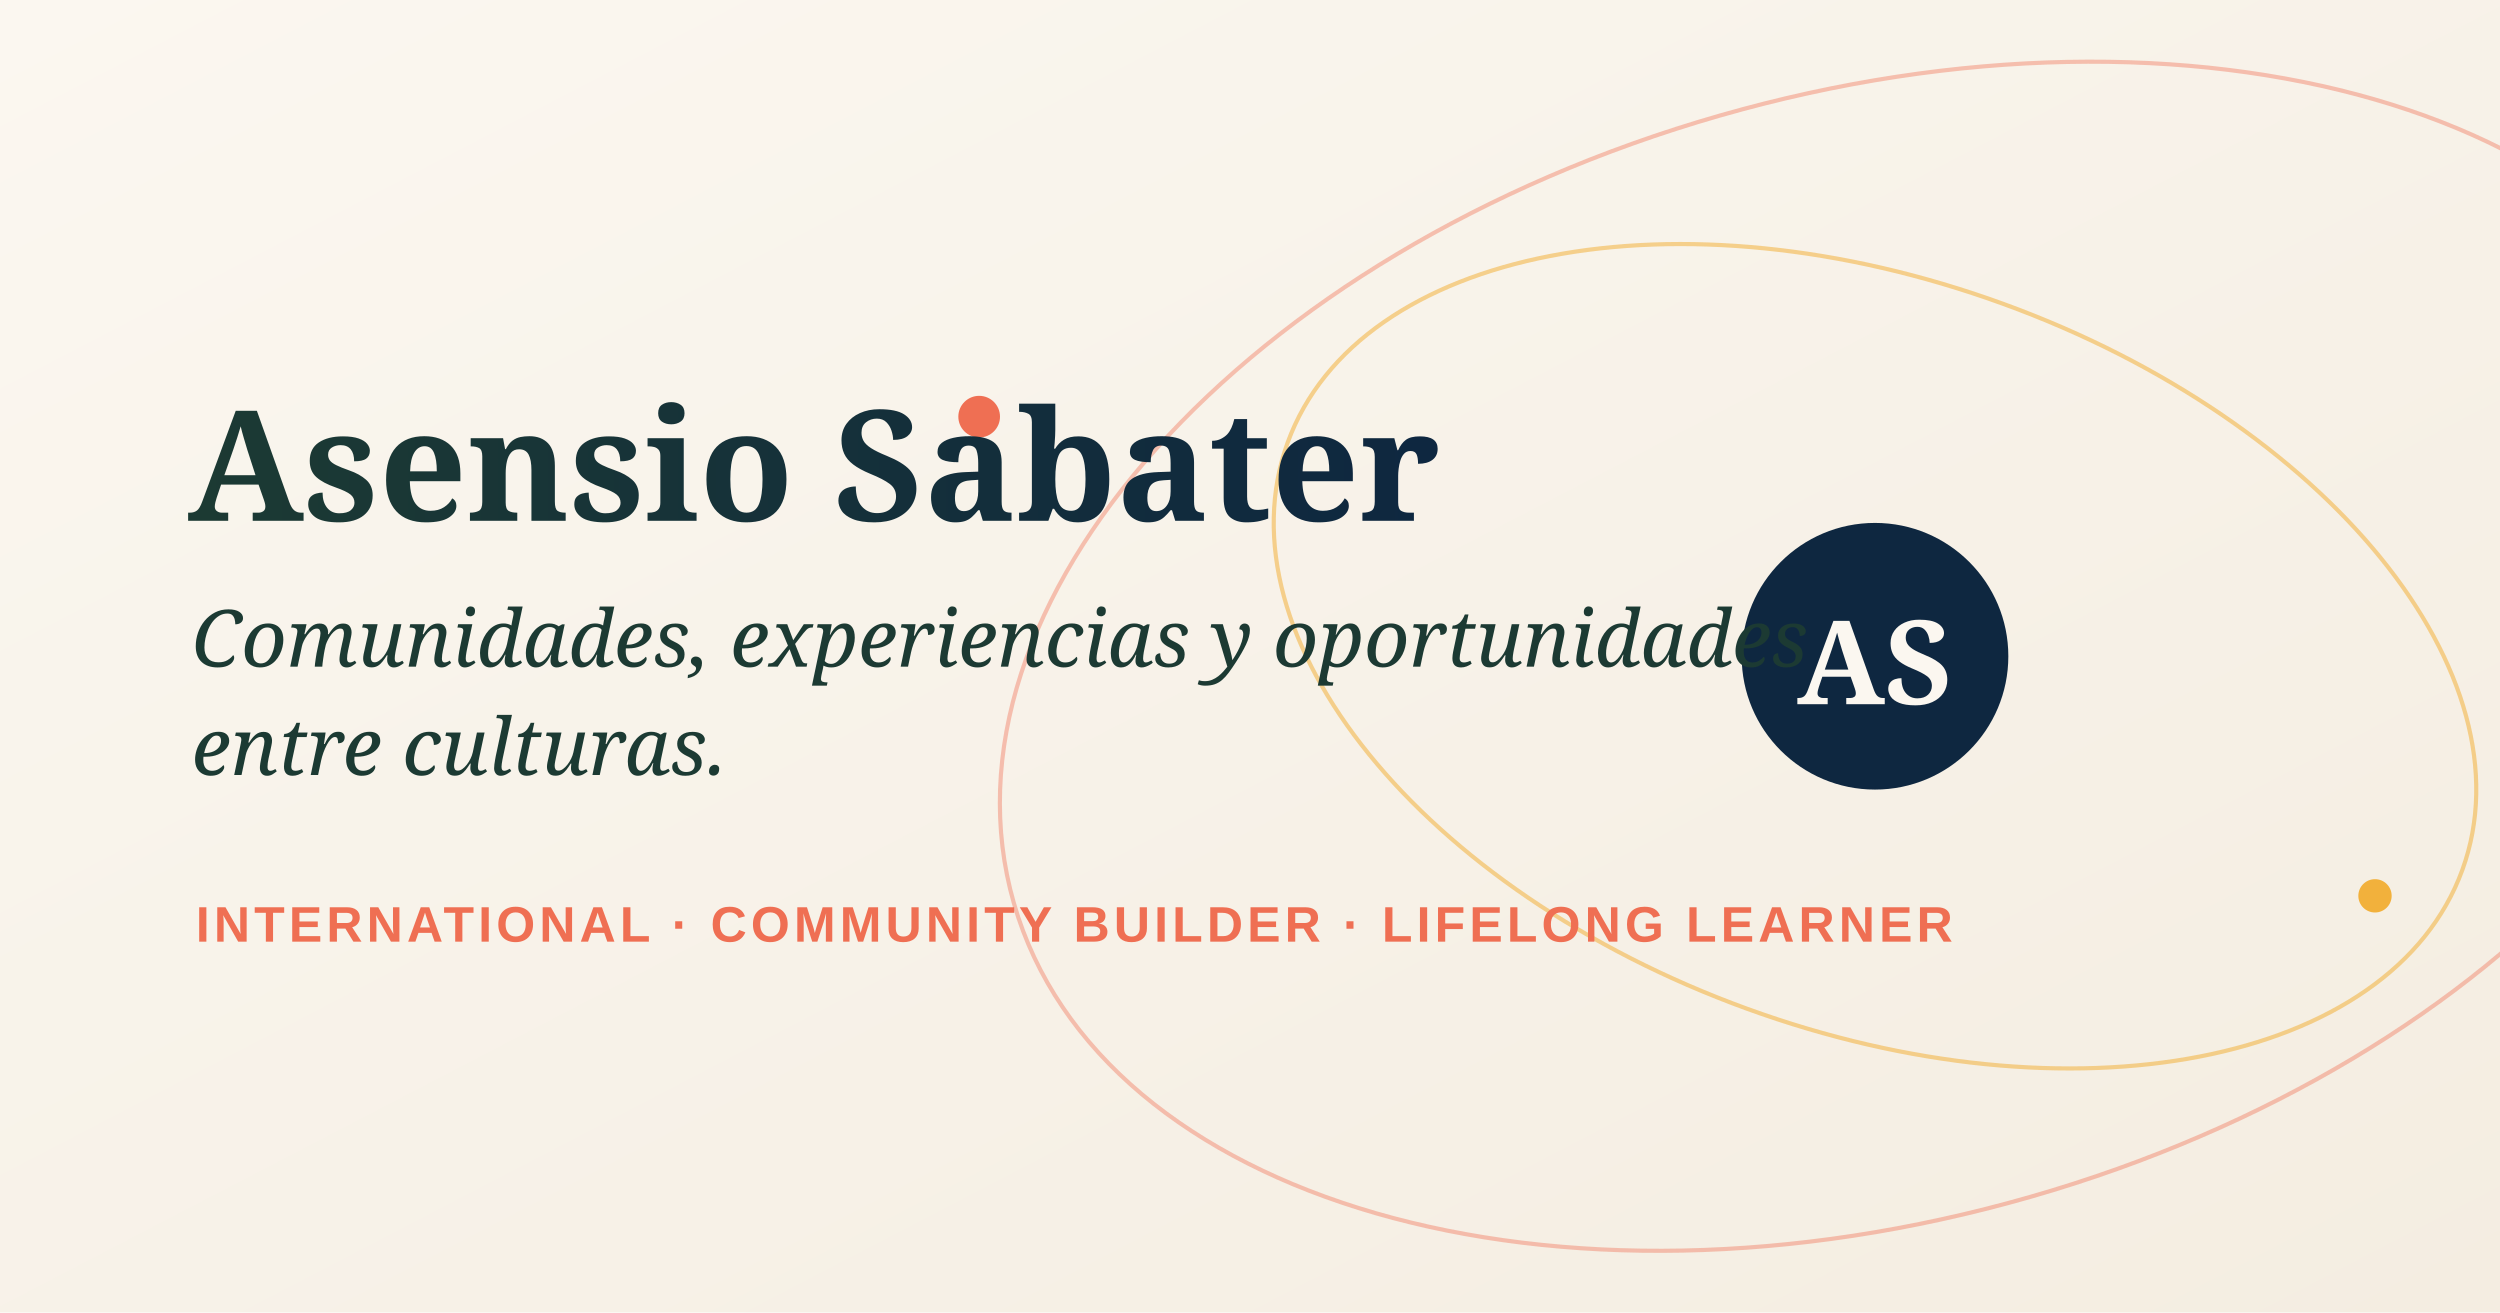
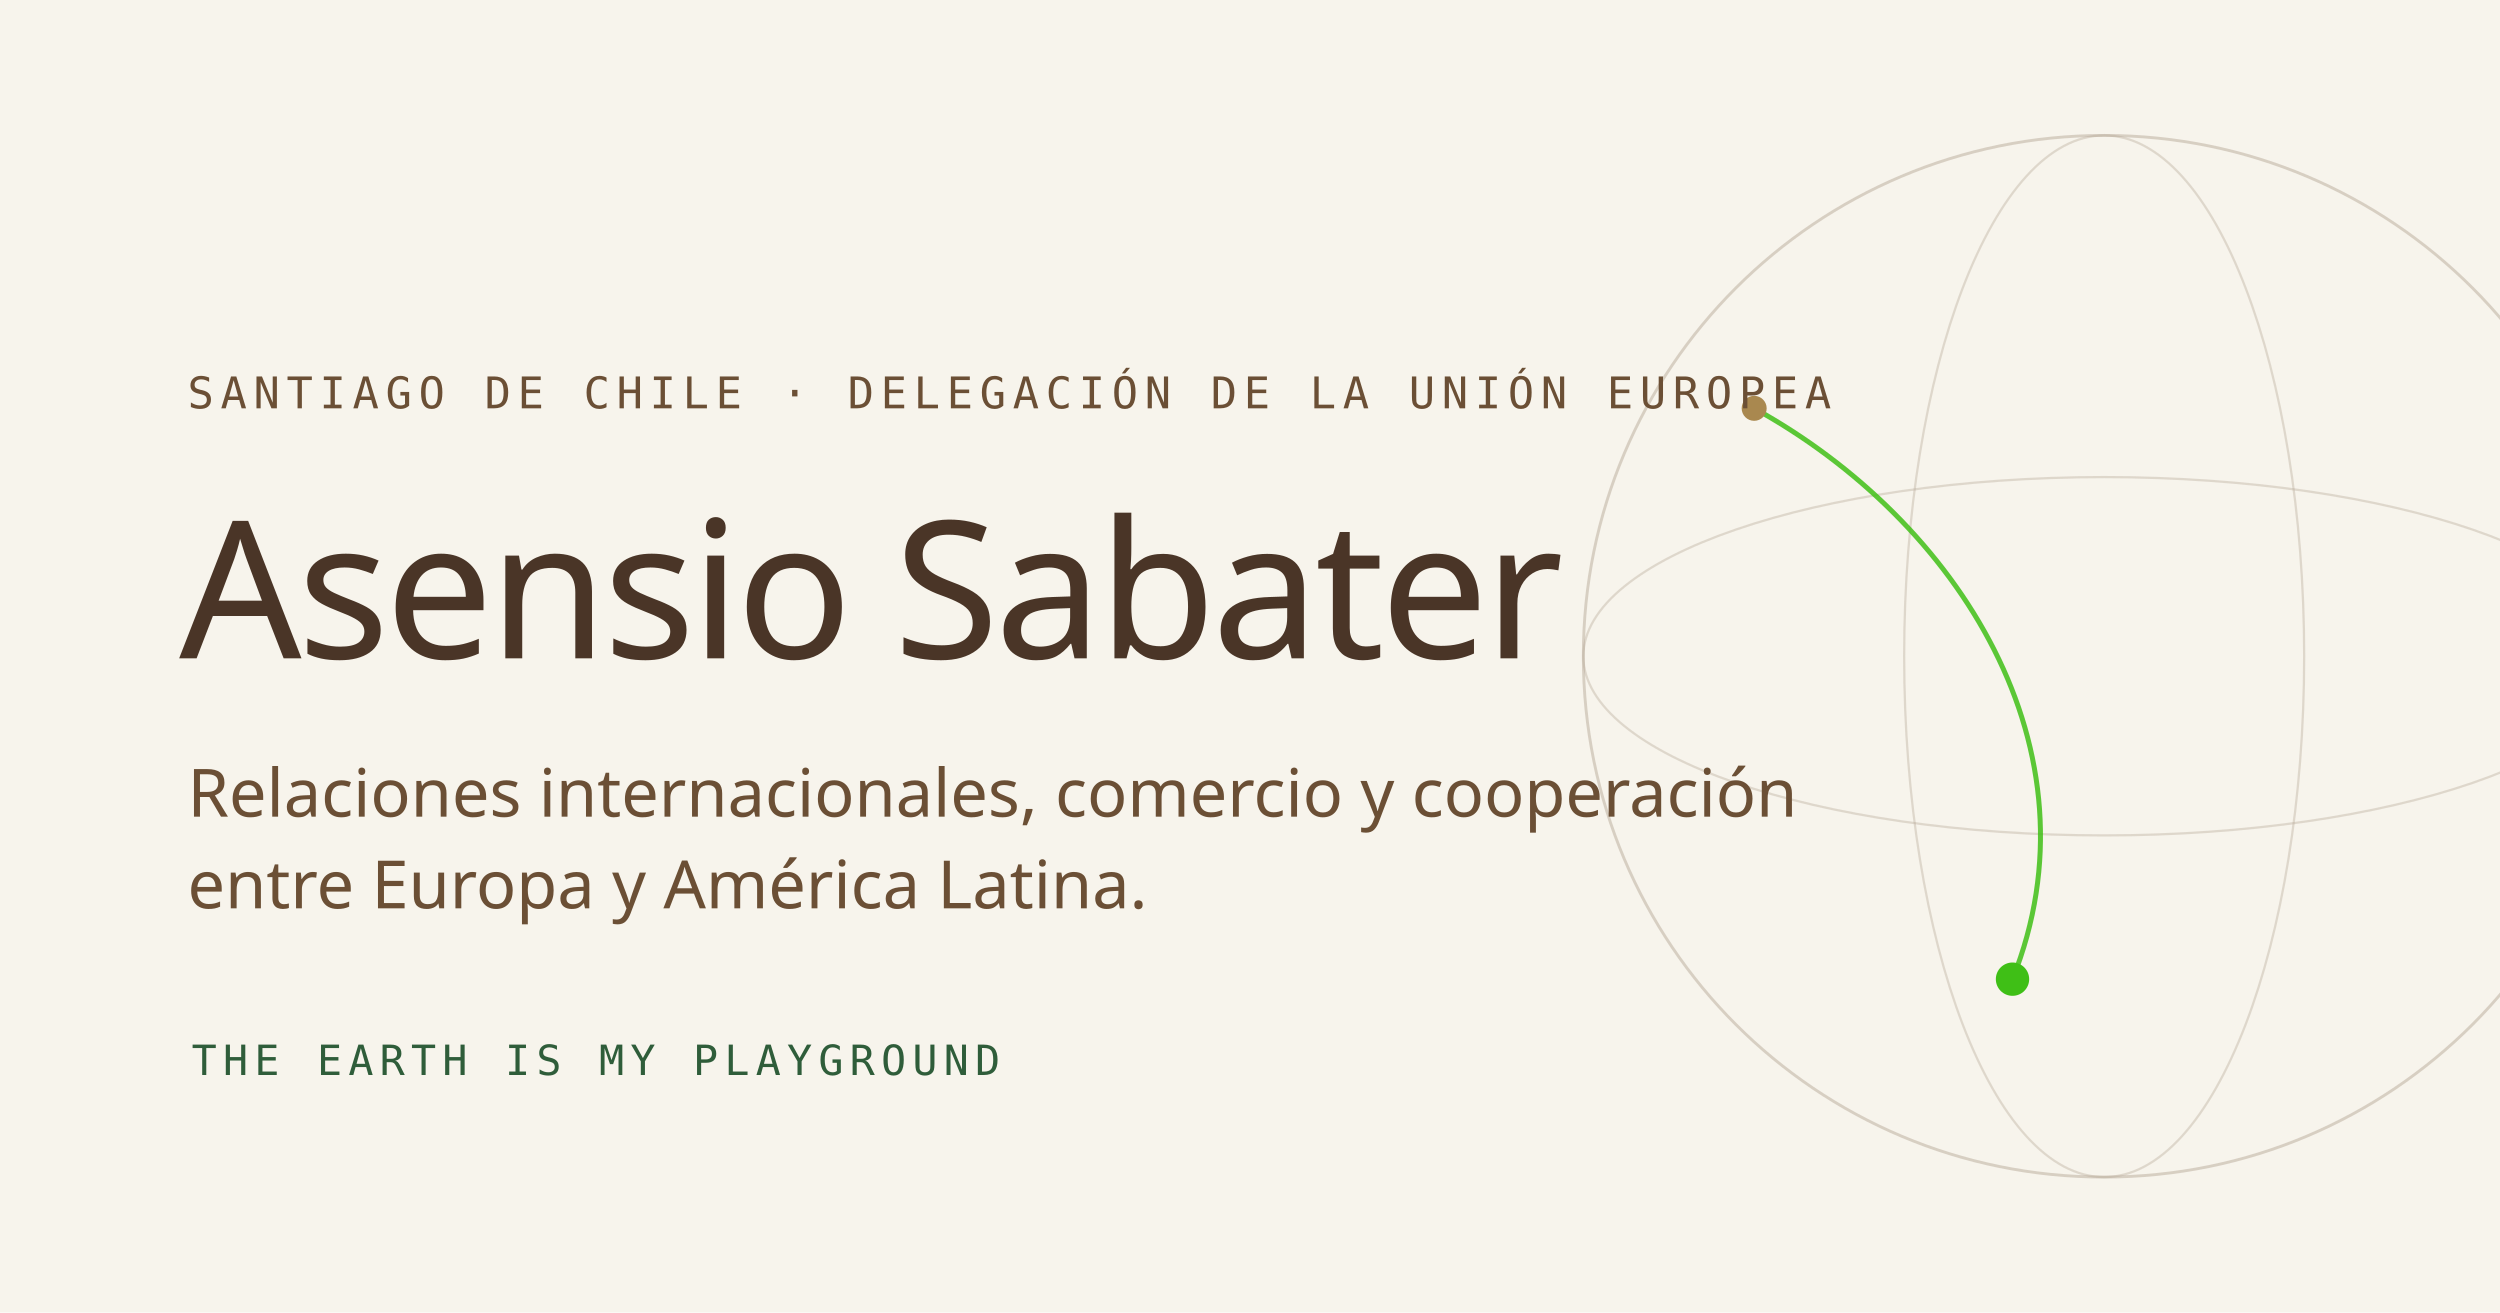
<svg xmlns="http://www.w3.org/2000/svg" viewBox="0 0 1200 630" width="1200" height="630">
-   <defs>
-     <linearGradient id="bg" x1="0" y1="0" x2="1" y2="1">
-       <stop offset="0" stop-color="#fbf7f0" />
-       <stop offset="1" stop-color="#f4ede1" />
-     </linearGradient>
-     <linearGradient id="ink" x1="0" y1="0" x2="1" y2="0">
-       <stop offset="0" stop-color="#1c3a33" />
-       <stop offset="1" stop-color="#0e2740" />
-     </linearGradient>
-   </defs>
-   <rect width="1200" height="630" fill="url(#bg)" />
-   <ellipse cx="900" cy="315" rx="430" ry="270" fill="none" stroke="#ef6f53" stroke-width="2" opacity="0.4" transform="rotate(-16 900 315)" />
-   <ellipse cx="900" cy="315" rx="300" ry="180" fill="none" stroke="#f2b13c" stroke-width="2" opacity="0.55" transform="rotate(20 900 315)" />
-   <circle cx="470" cy="200" r="10" fill="#ef6f53" />
-   <circle cx="1140" cy="430" r="8" fill="#f2b13c" />
-   <circle cx="900" cy="315" r="64" fill="#0e2740" />
-   <text x="900" y="338" text-anchor="middle" font-family="Georgia, serif" font-size="56" font-weight="600" fill="#fbf7f0">AS</text>
-   <text x="90" y="250" font-family="Georgia, serif" font-size="74" font-weight="600" fill="url(#ink)">Asensio Sabater</text>
-   <text x="92" y="320" font-family="Georgia, serif" font-style="italic" font-size="38" fill="#1c3a33">Comunidades, experiencias y oportunidades</text>
-   <text x="92" y="372" font-family="Georgia, serif" font-style="italic" font-size="38" fill="#1c3a33">entre culturas.</text>
-   <text x="94" y="452" font-family="Arial, sans-serif" font-size="24" font-weight="600" letter-spacing="2" fill="#ef6f53">INTERNATIONAL · COMMUNITY BUILDER · LIFELONG LEARNER</text>
+   <rect width="1200" height="630" fill="#f7f4ec" />
+   <g opacity="0.5">
+     <circle cx="1010" cy="315" r="250" fill="none" stroke="#6b4f35" stroke-width="1.4" opacity="0.45" />
+     <ellipse cx="1010" cy="315" rx="250" ry="86" fill="none" stroke="#6b4f35" stroke-width="1.1" opacity="0.35" />
+     <ellipse cx="1010" cy="315" rx="96" ry="250" fill="none" stroke="#6b4f35" stroke-width="1.1" opacity="0.35" />
+   </g>
+   <path d="M842 196 C 940 250, 1010 360, 966 470" fill="none" stroke="#3fbf16" stroke-width="2.4" stroke-linecap="round" opacity="0.85" />
+   <circle cx="842" cy="196" r="6" fill="#a9884f" />
+   <circle cx="966" cy="470" r="8" fill="#3fbf16" />
+   <text x="90" y="196" font-family="'IBM Plex Mono', ui-monospace, monospace" font-size="21" letter-spacing="3.2" fill="#6b4f35">SANTIAGO DE CHILE · DELEGACIÓN DE LA UNIÓN EUROPEA</text>
+   <text x="86" y="316" font-family="'IBM Plex Sans', system-ui, sans-serif" font-size="92" font-weight="300" letter-spacing="-2" fill="#4a3527">Asensio Sabater</text>
+   <text x="90" y="392" font-family="'IBM Plex Sans', system-ui, sans-serif" font-size="32" font-weight="400" fill="#6b4f35">Relaciones internacionales, comercio y cooperación</text>
+   <text x="90" y="436" font-family="'IBM Plex Sans', system-ui, sans-serif" font-size="32" font-weight="400" fill="#6b4f35">entre Europa y América Latina.</text>
+   <text x="92" y="516" font-family="'IBM Plex Mono', ui-monospace, monospace" font-size="20" letter-spacing="3" fill="#2f5d3a">THE EARTH IS MY PLAYGROUND</text>
</svg>
